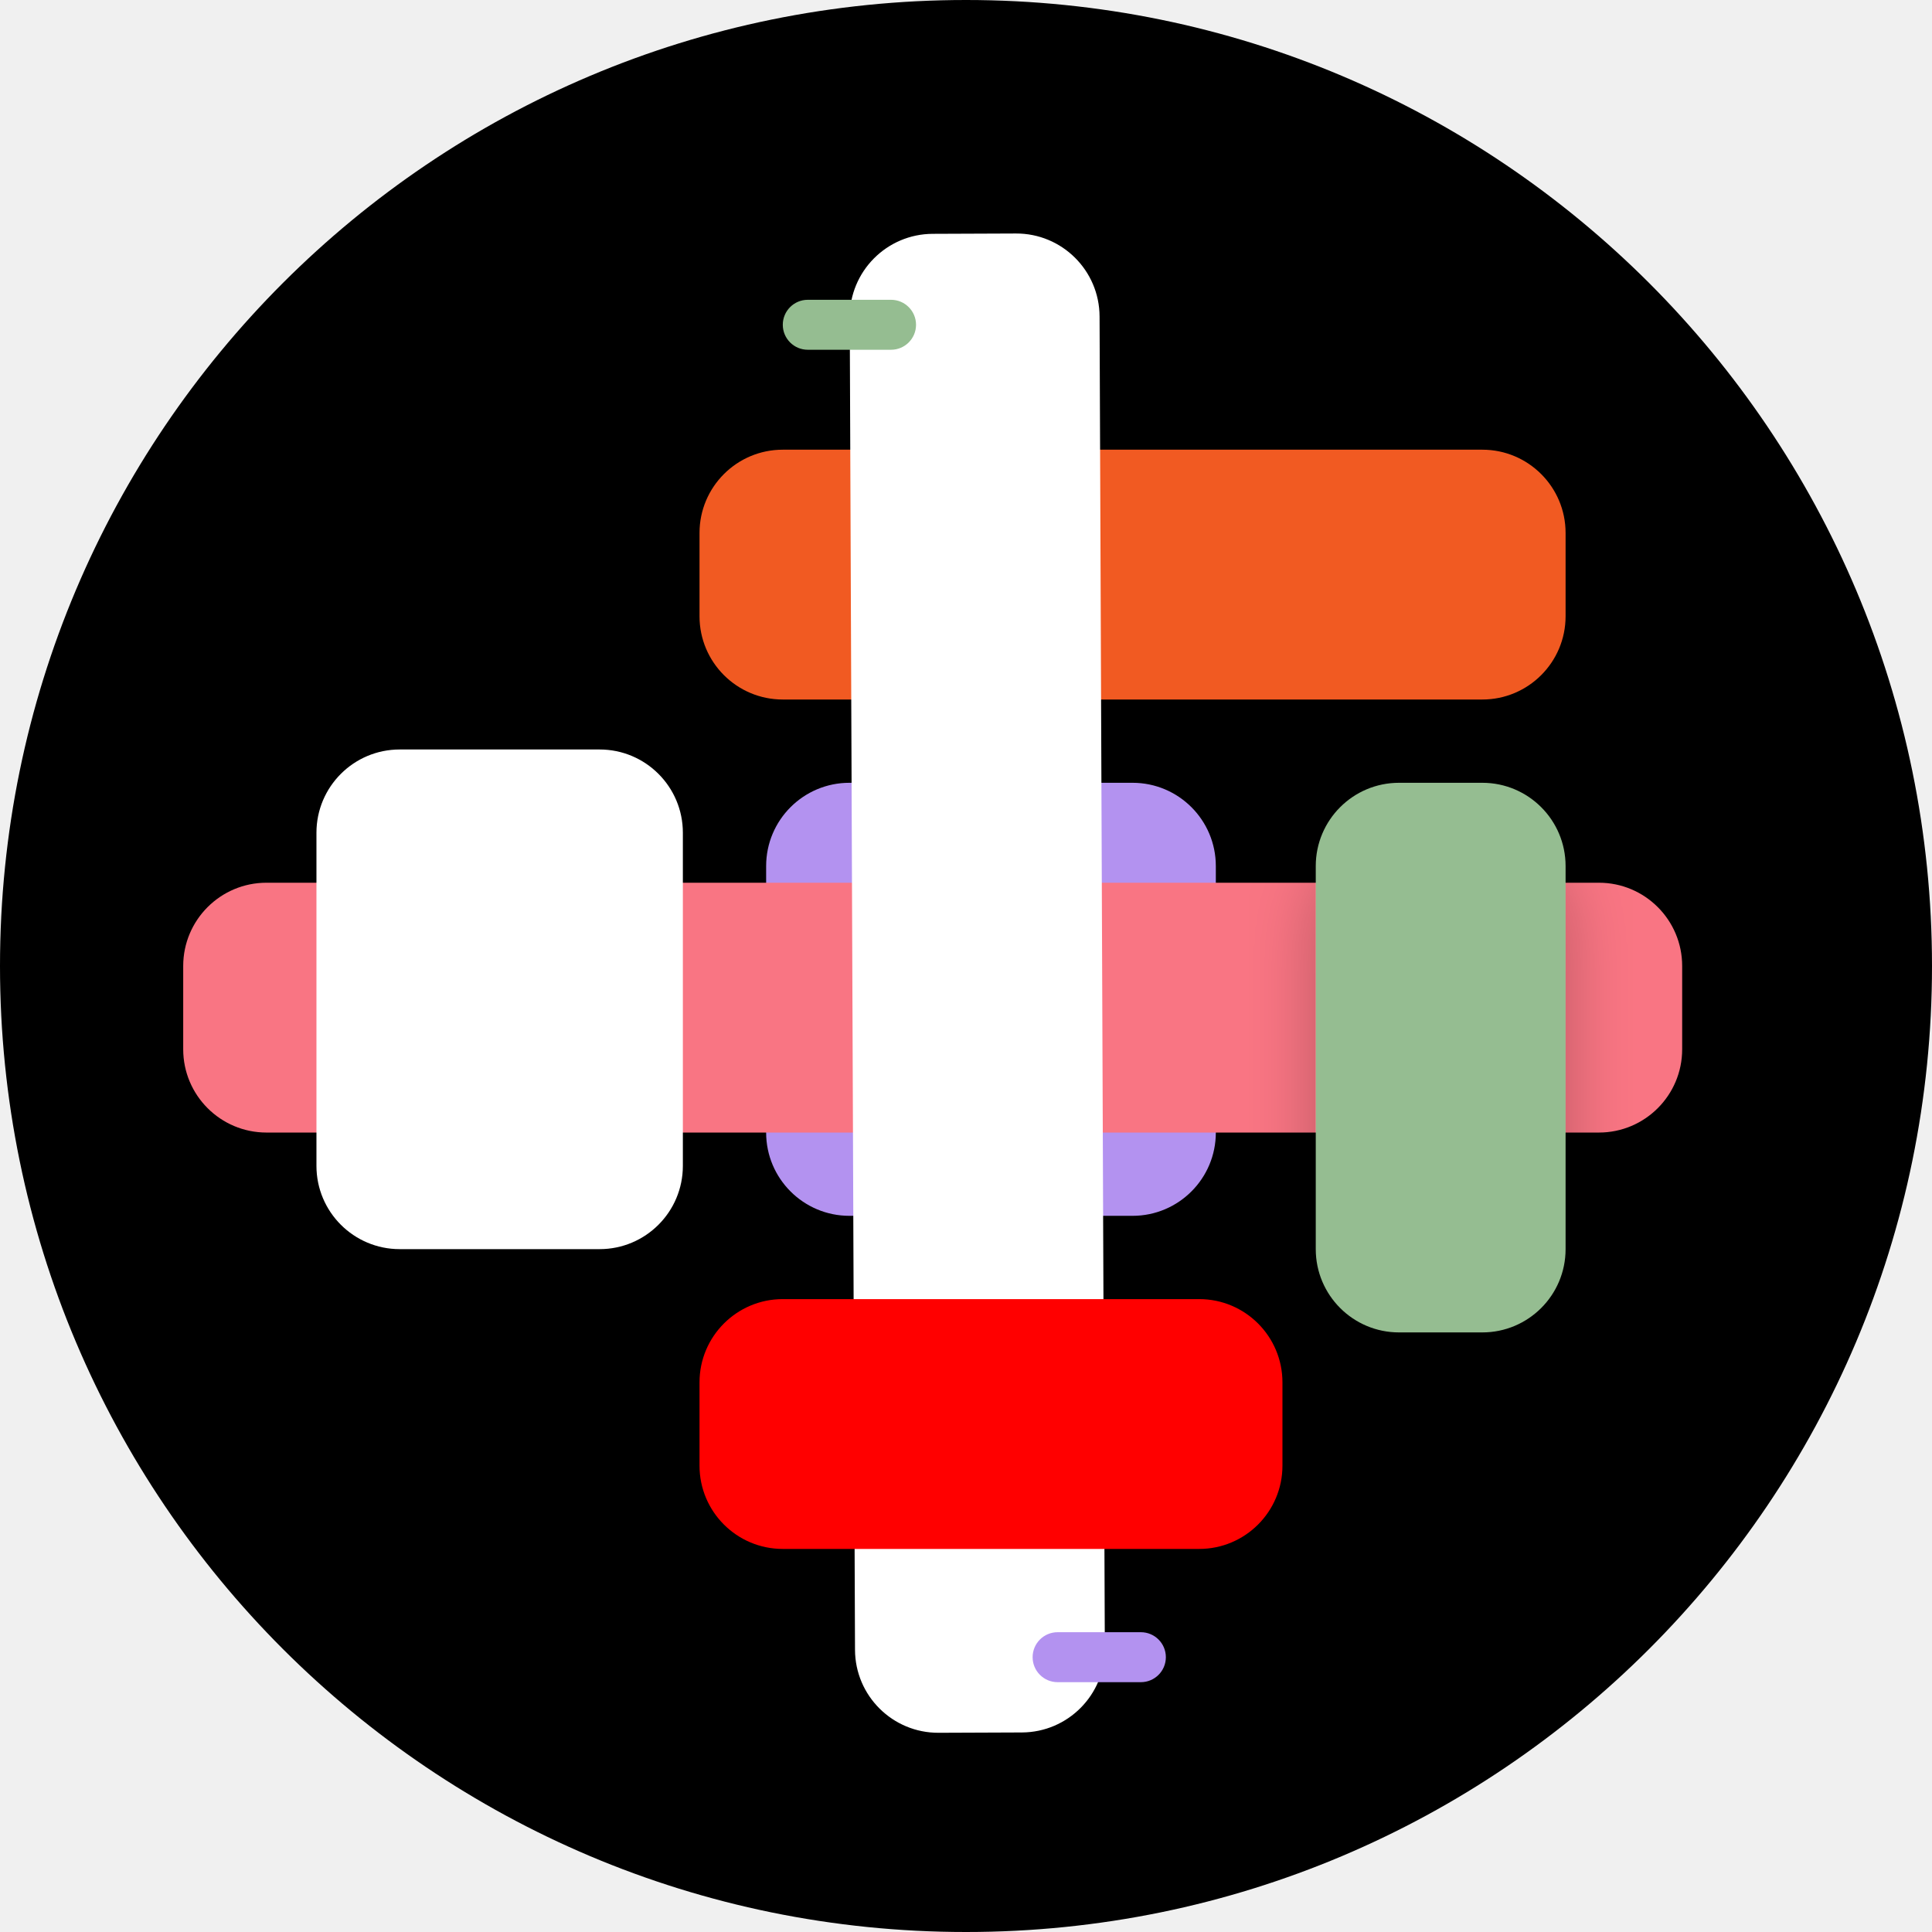
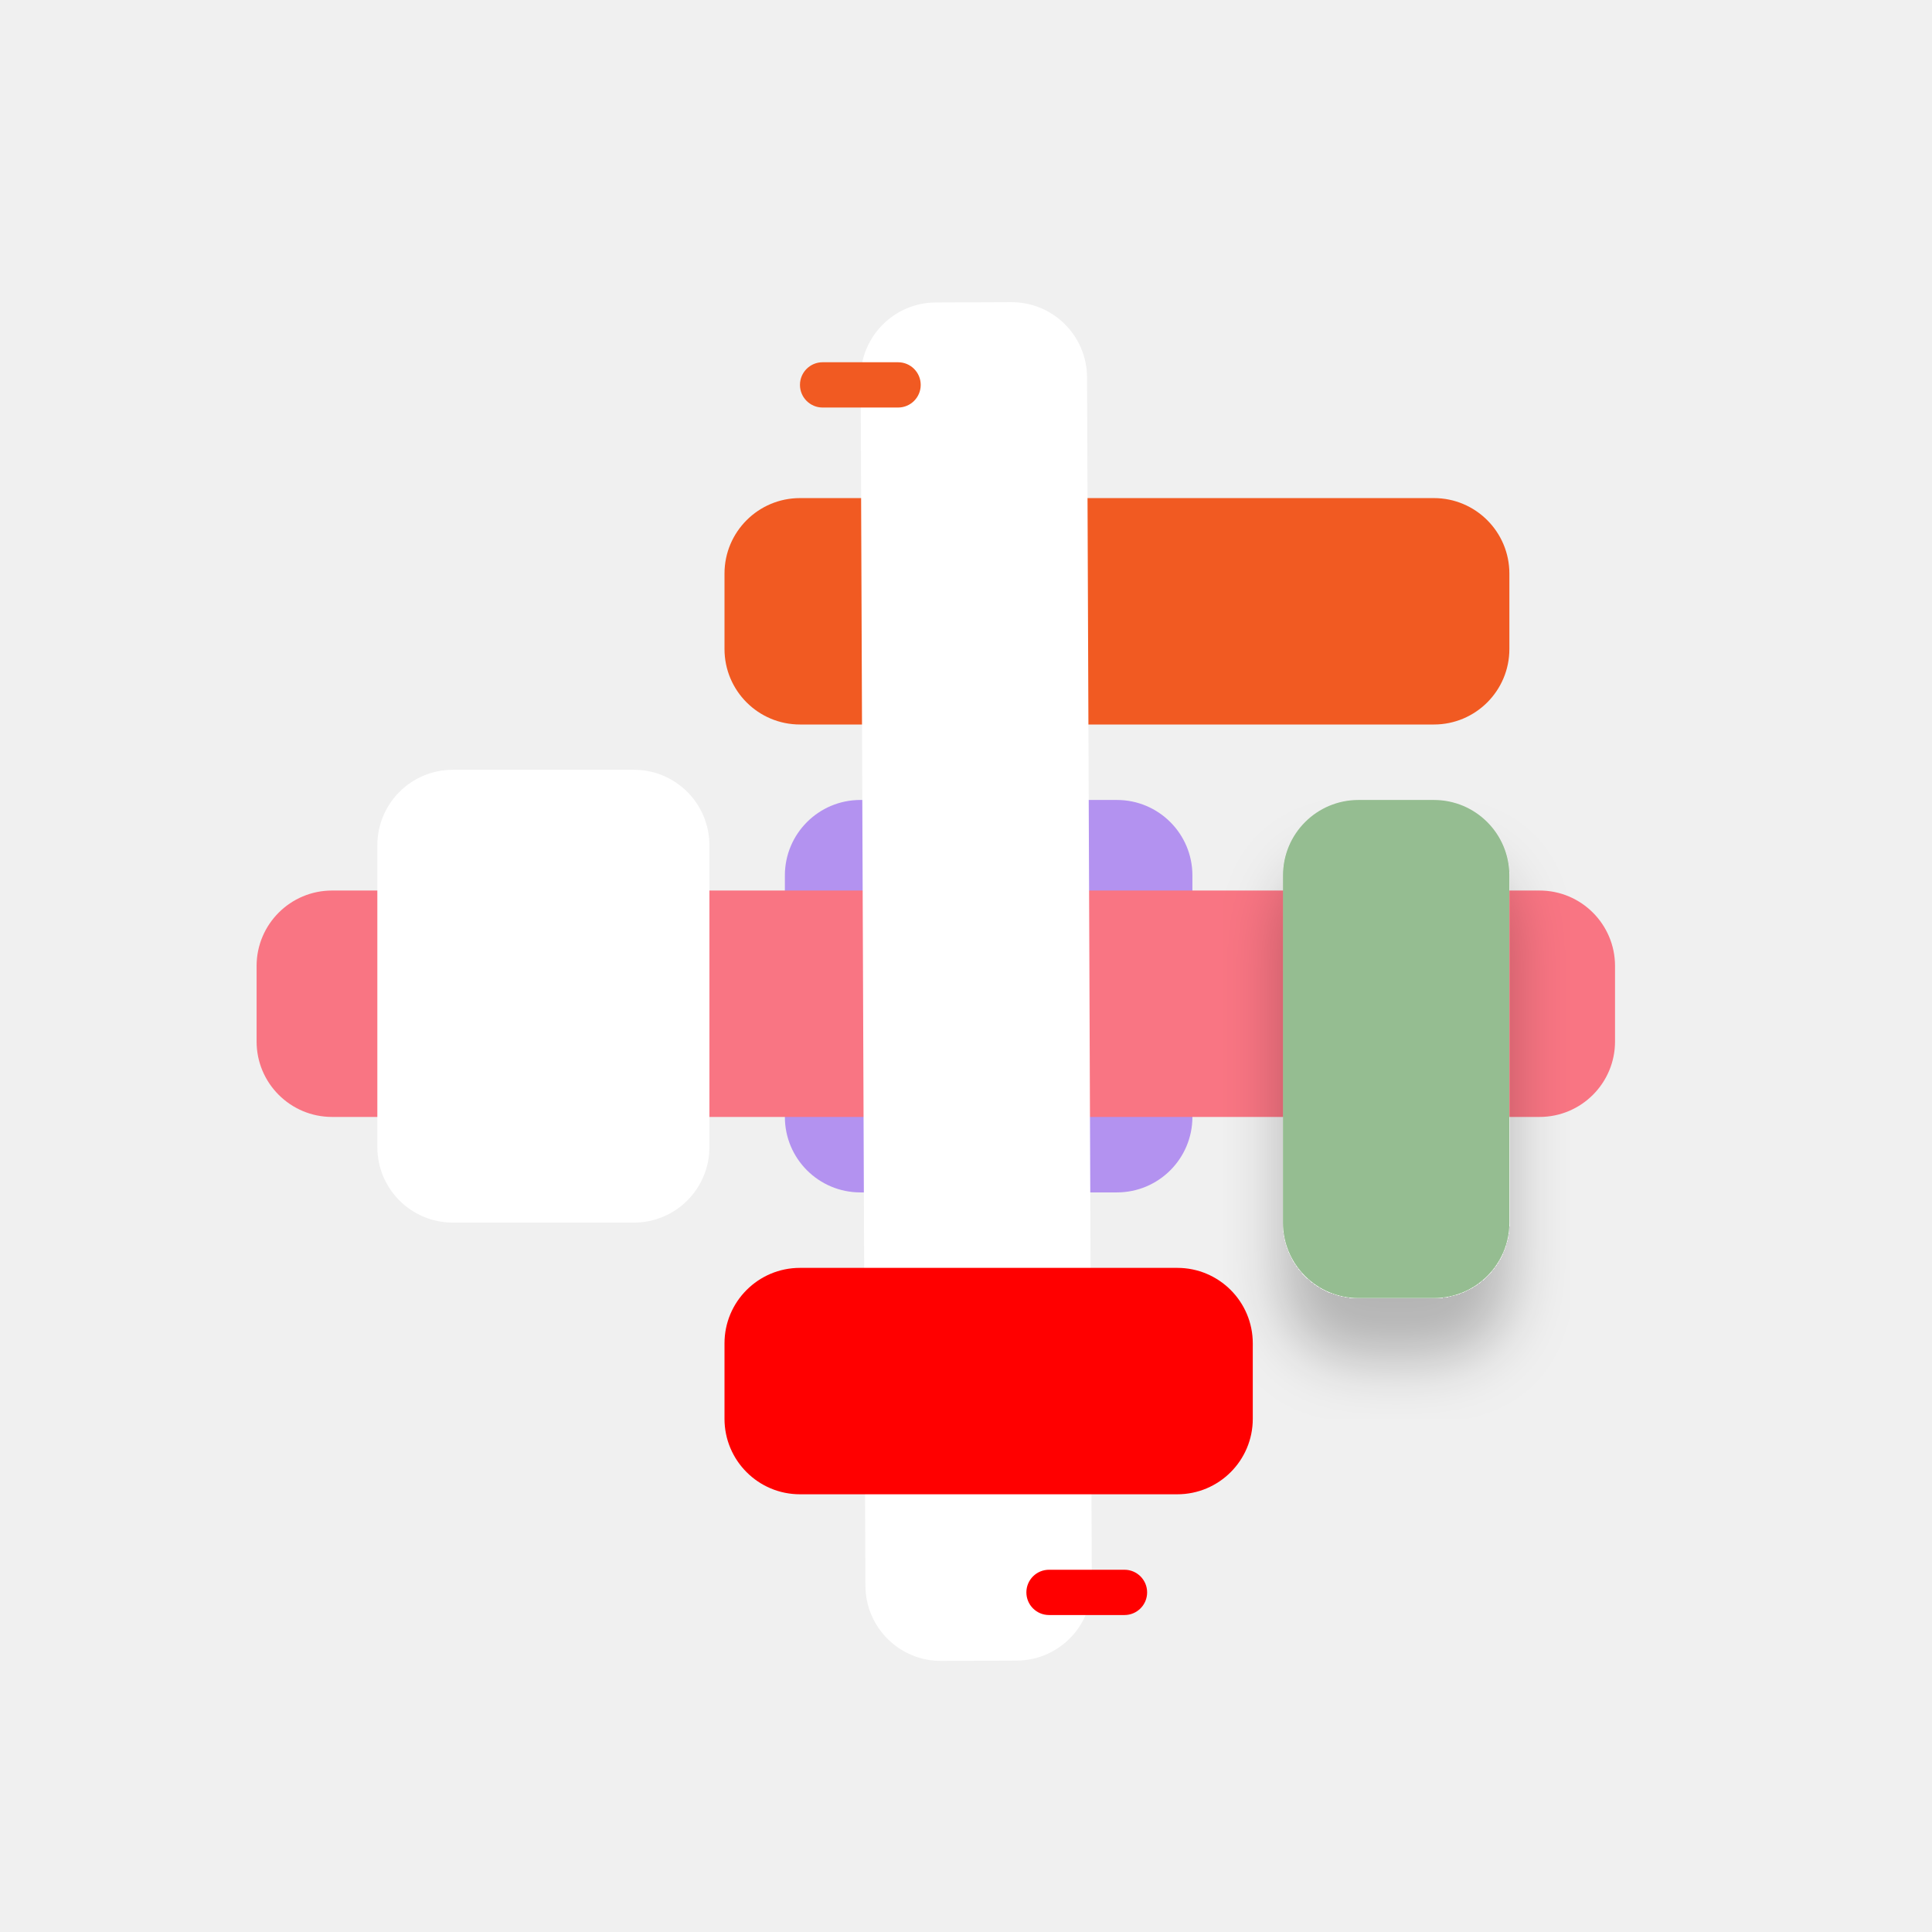
- <svg xmlns="http://www.w3.org/2000/svg" width="116" height="116" viewBox="0 0 116 116" fill="none">
-   <path d="M58 116C90.032 116 116 90.032 116 58C116 25.968 90.032 0 58 0C25.968 0 0 25.968 0 58C0 90.032 25.968 116 58 116Z" fill="black" />
-   <rect x="46" y="47" width="27" height="26" rx="5" fill="#B392F0" />
-   <rect x="42" y="27" width="52" height="15" rx="5" fill="#F15A22" />
-   <rect x="11" y="53" width="90" height="15" rx="5" fill="#F97583" />
-   <rect x="66" y="14" width="90" height="15" rx="5" transform="rotate(89.7735 65.9999 14)" fill="white" />
-   <g filter="url(#filter0_d_16_157)">
-     <rect x="79" y="80" width="33" height="15" rx="5" transform="rotate(-90 79 80)" fill="#95BD91" />
+ <svg xmlns="http://www.w3.org/2000/svg" width="128" height="128" viewBox="0 0 128 128" fill="none">
+   <rect x="52" y="53" width="27" height="26" rx="5" fill="#B392F0" />
+   <rect x="48" y="33" width="52" height="15" rx="5" fill="#F15A22" />
+   <rect x="17" y="59" width="90" height="15" rx="5" fill="#F97583" />
+   <rect x="72" y="20" width="90" height="15" rx="5" transform="rotate(89.7735 71.9999 20)" fill="white" />
+   <g filter="url(#filter0_d_16_158)">
+     <rect x="85" y="86" width="33" height="15" rx="5" transform="rotate(-90 85 86)" fill="#95BD91" />
  </g>
-   <rect x="19" y="45" width="22" height="30" rx="5" fill="white" />
-   <rect x="42" y="78" width="35" height="15" rx="5" fill="#FF0000" />
-   <rect x="47" y="18" width="8" height="3" rx="1.5" fill="#95BD91" />
-   <rect x="62" y="98" width="8" height="3" rx="1.5" fill="#B392F0" />
+   <rect x="25" y="51" width="22" height="30" rx="5" fill="white" />
+   <rect x="48" y="84" width="35" height="15" rx="5" fill="#FF0000" />
+   <rect x="53" y="24" width="8" height="3" rx="1.5" fill="#F15A22" />
+   <rect x="68" y="104" width="8" height="3" rx="1.5" fill="#FF0000" />
  <defs>
-     <filter id="filter0_d_16_157" x="75" y="47" width="23" height="41" filterUnits="userSpaceOnUse" color-interpolation-filters="sRGB">
+     <filter id="filter0_d_16_158" x="81" y="53" width="23" height="41" filterUnits="userSpaceOnUse" color-interpolation-filters="sRGB">
      <feFlood flood-opacity="0" result="BackgroundImageFix" />
      <feColorMatrix in="SourceAlpha" type="matrix" values="0 0 0 0 0 0 0 0 0 0 0 0 0 0 0 0 0 0 127 0" result="hardAlpha" />
      <feOffset dy="4" />
      <feGaussianBlur stdDeviation="2" />
      <feComposite in2="hardAlpha" operator="out" />
      <feColorMatrix type="matrix" values="0 0 0 0 0 0 0 0 0 0 0 0 0 0 0 0 0 0 0.25 0" />
-       <feBlend mode="normal" in2="BackgroundImageFix" result="effect1_dropShadow_16_157" />
-       <feBlend mode="normal" in="SourceGraphic" in2="effect1_dropShadow_16_157" result="shape" />
+       <feBlend mode="normal" in2="BackgroundImageFix" result="effect1_dropShadow_16_158" />
+       <feBlend mode="normal" in="SourceGraphic" in2="effect1_dropShadow_16_158" result="shape" />
    </filter>
  </defs>
</svg>
